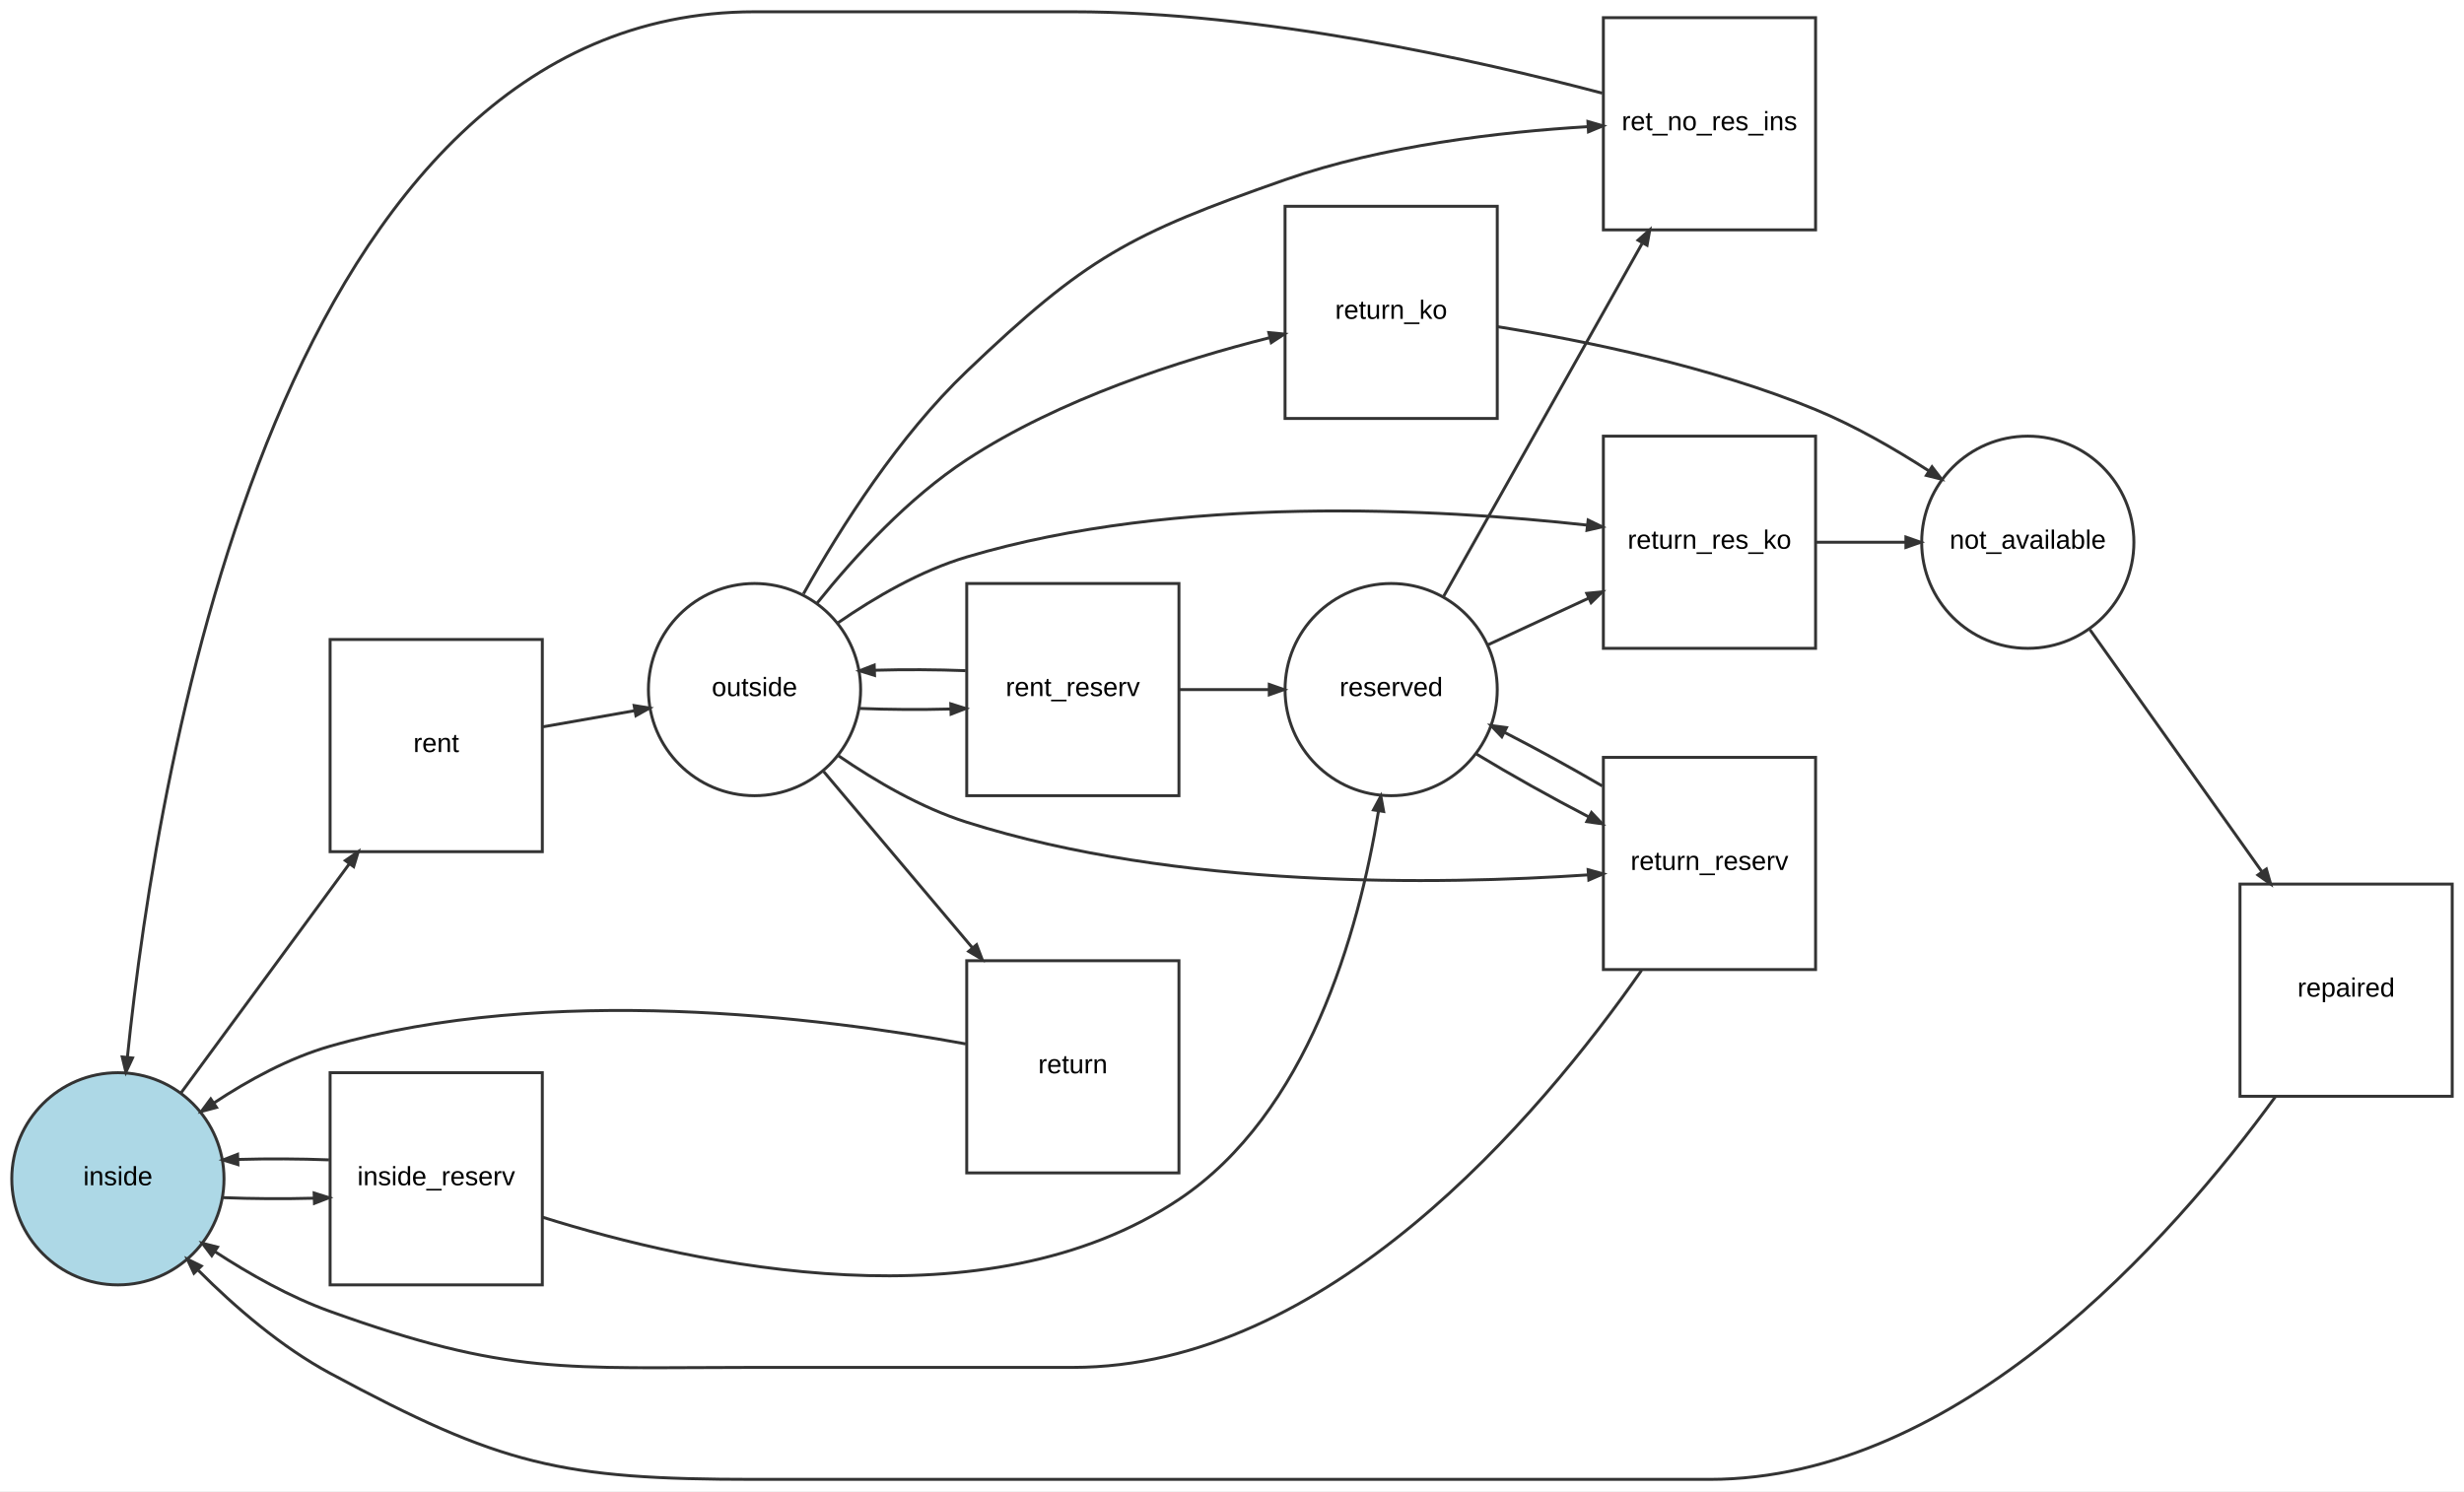
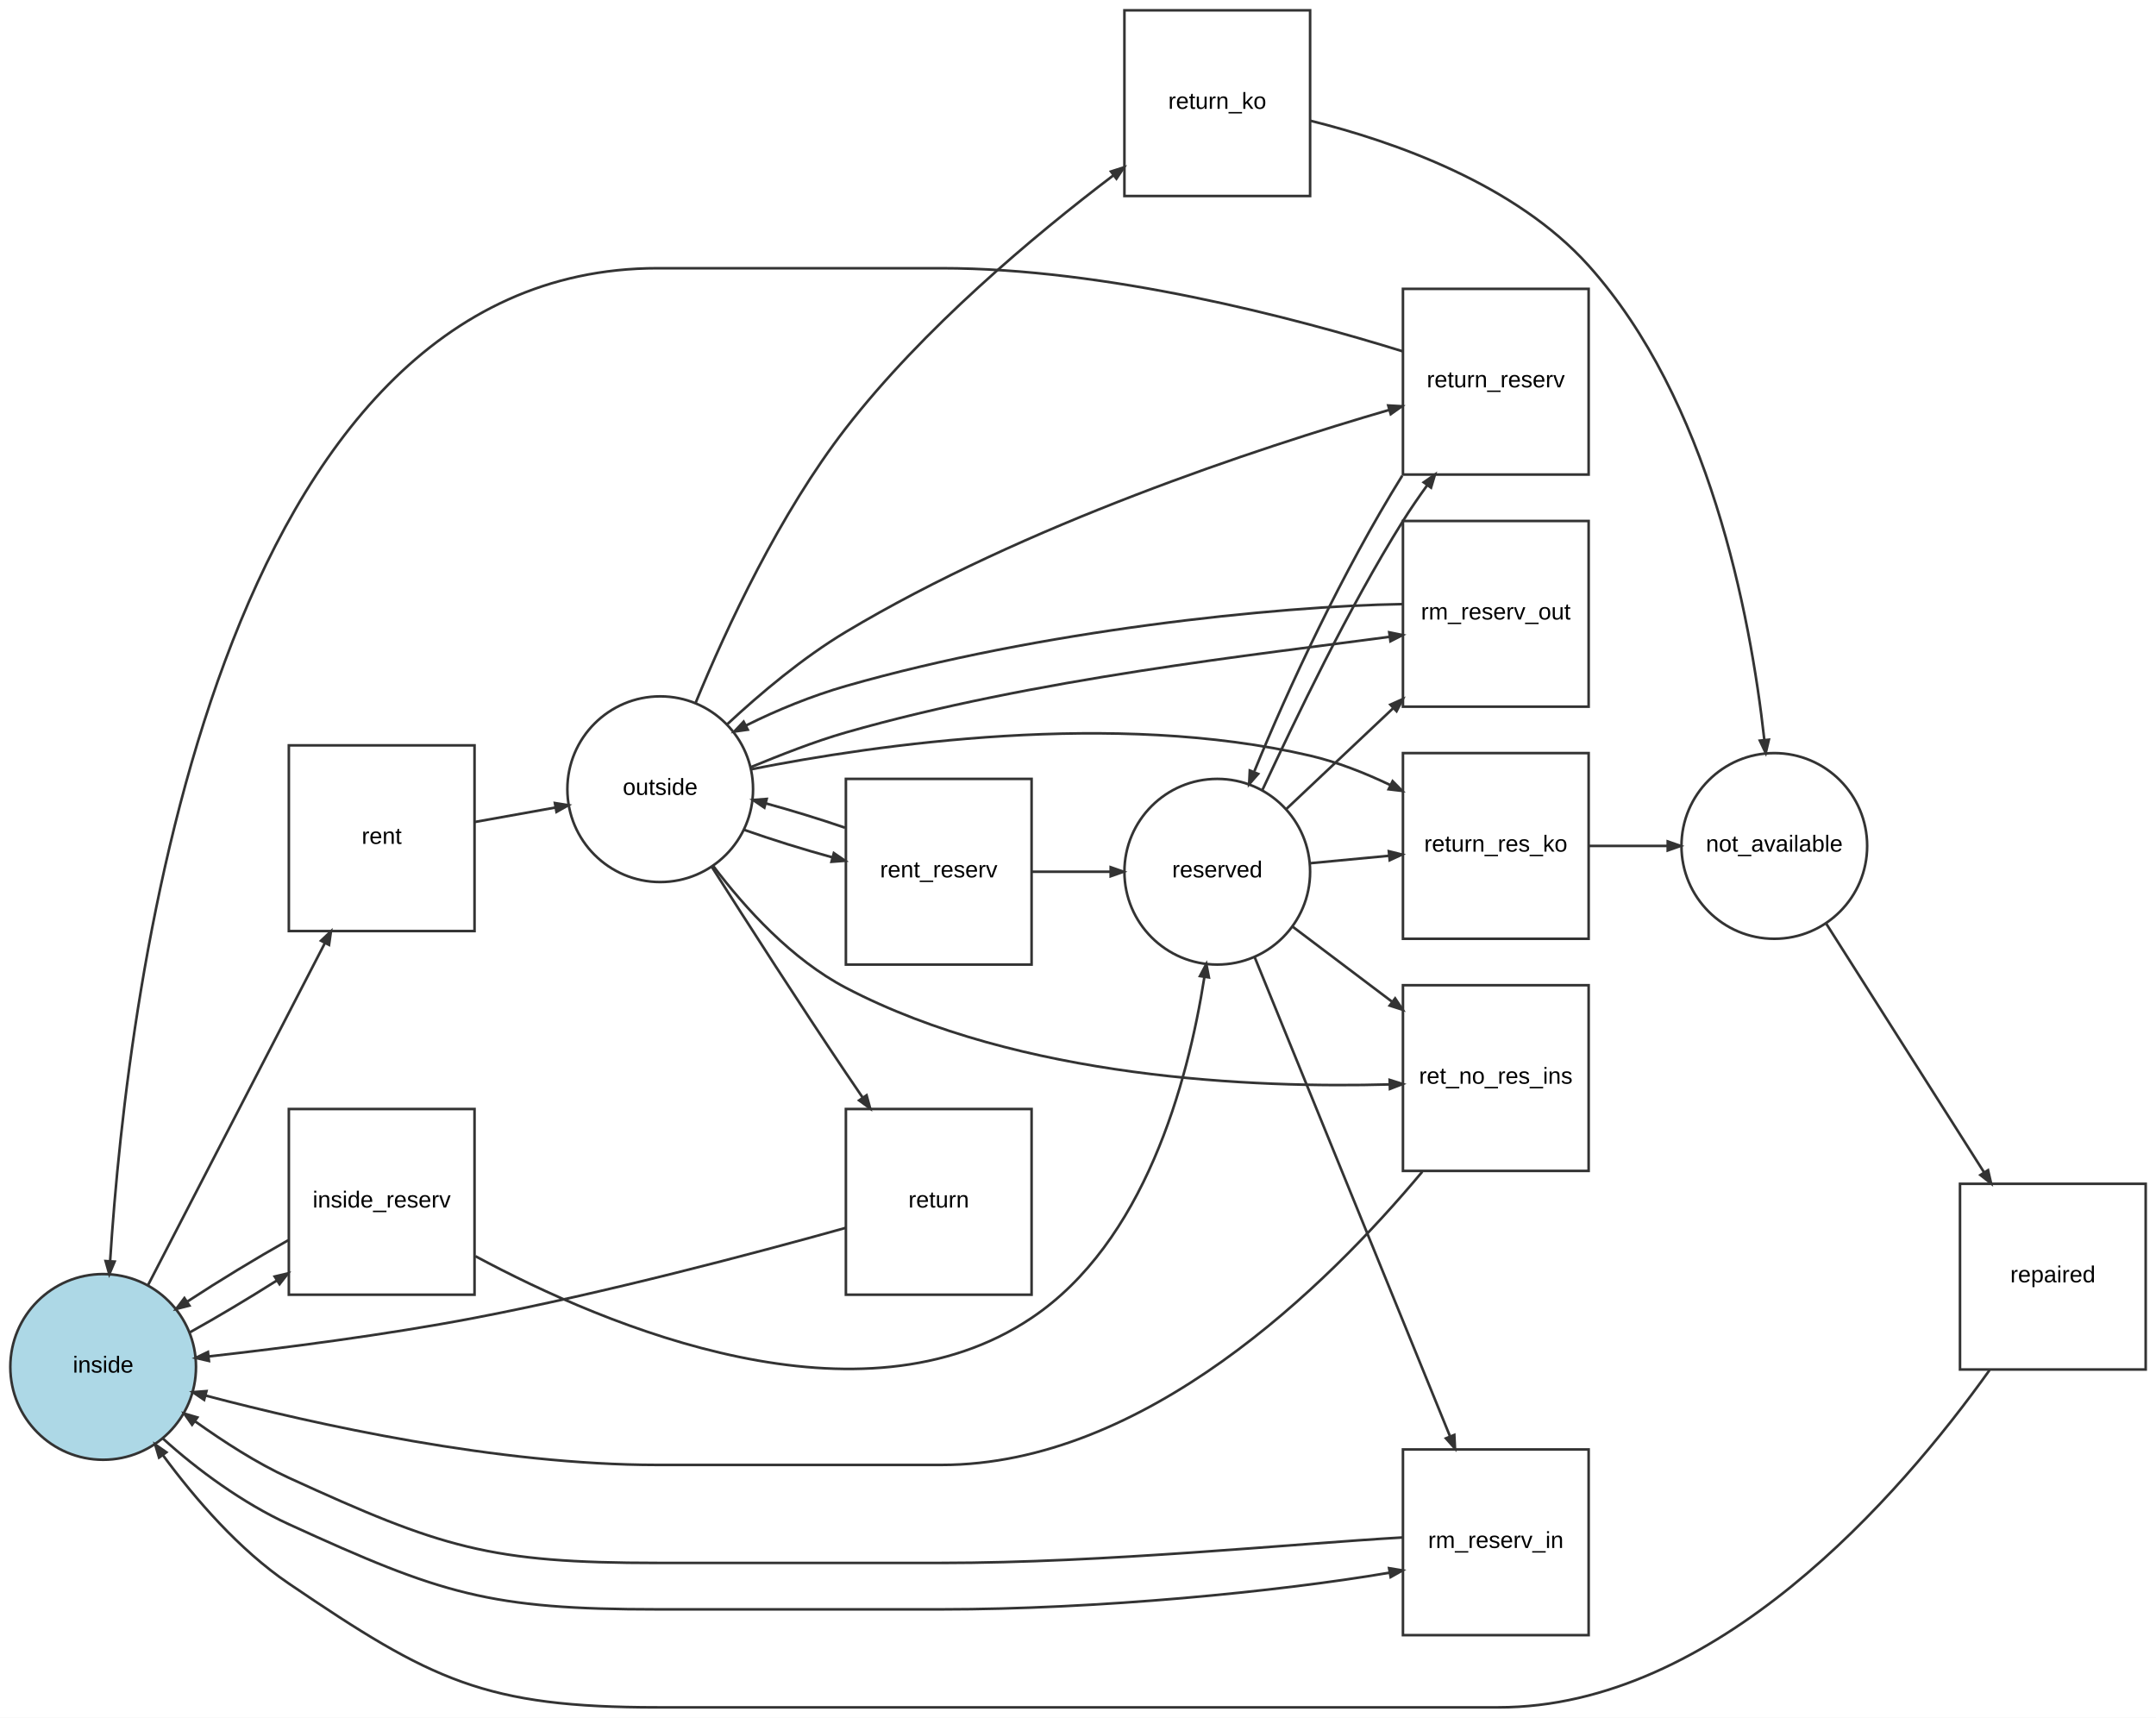
- <svg xmlns="http://www.w3.org/2000/svg" width="836pt" height="506pt" viewBox="0.00 0.00 836.00 506.00">
-   <g id="graph0" class="graph" transform="scale(1 1) rotate(0) translate(4 502)">
-     <polygon fill="#ffffff" stroke="transparent" points="-4,4 -4,-502 832,-502 832,4 -4,4" />
+ <svg xmlns="http://www.w3.org/2000/svg" width="836pt" height="666pt" viewBox="0.00 0.00 836.00 666.00">
+   <g id="graph0" class="graph" transform="scale(1 1) rotate(0) translate(4 662)">
+     <polygon fill="white" stroke="none" points="-4,4 -4,-662 832,-662 832,4 -4,4" />
    <g id="node1" class="node">
-       <ellipse fill="#add8e6" stroke="#333333" cx="36" cy="-102" rx="36" ry="36" />
-       <text text-anchor="middle" x="36" y="-99.8" font-family="Arial" font-size="9.00" fill="#000000">inside</text>
+       <ellipse fill="lightblue" stroke="#333333" cx="36" cy="-132" rx="36" ry="36" />
+       <text text-anchor="middle" x="36" y="-129.8" font-family="Arial" font-size="9.00">inside</text>
    </g>
    <g id="node5" class="node">
-       <polygon fill="none" stroke="#333333" points="180,-285 108,-285 108,-213 180,-213 180,-285" />
-       <text text-anchor="middle" x="144" y="-246.8" font-family="Arial" font-size="9.00" fill="#000000">rent</text>
+       <polygon fill="none" stroke="#333333" points="180,-373 108,-373 108,-301 180,-301 180,-373" />
+       <text text-anchor="middle" x="144" y="-334.8" font-family="Arial" font-size="9.00">rent</text>
    </g>
    <g id="edge1" class="edge">
-       <path fill="none" stroke="#333333" d="M57.337,-131.042C73.667,-153.269 96.379,-184.183 114.456,-208.787" />
-       <polygon fill="#333333" stroke="#333333" points="113.174,-209.998 117.545,-212.991 115.995,-207.926 113.174,-209.998" />
+       <path fill="none" stroke="#333333" d="M53.33,-163.582C71.746,-199.197 101.747,-257.219 121.919,-296.23" />
+       <polygon fill="#333333" stroke="#333333" points="120.477,-297.252 124.329,-300.89 123.586,-295.645 120.477,-297.252" />
    </g>
    <g id="node6" class="node">
-       <polygon fill="none" stroke="#333333" points="180,-138 108,-138 108,-66 180,-66 180,-138" />
-       <text text-anchor="middle" x="144" y="-99.8" font-family="Arial" font-size="9.00" fill="#000000">inside_reserv</text>
+       <polygon fill="none" stroke="#333333" points="180,-232 108,-232 108,-160 180,-160 180,-232" />
+       <text text-anchor="middle" x="144" y="-193.8" font-family="Arial" font-size="9.00">inside_reserv</text>
    </g>
    <g id="edge3" class="edge">
-       <path fill="none" stroke="#333333" d="M71.663,-95.609C81.499,-95.21 92.257,-95.144 102.397,-95.411" />
-       <polygon fill="#333333" stroke="#333333" points="102.582,-97.168 107.636,-95.581 102.695,-93.669 102.582,-97.168" />
+       <path fill="none" stroke="#333333" d="M69.668,-145.437C80.301,-151.349 92.221,-158.456 103.31,-165.479" />
+       <polygon fill="#333333" stroke="#333333" points="102.521,-167.052 107.677,-168.268 104.405,-164.102 102.521,-167.052" />
+     </g>
+     <g id="node15" class="node">
+       <polygon fill="none" stroke="#333333" points="612,-100 540,-100 540,-28 612,-28 612,-100" />
+       <text text-anchor="middle" x="576" y="-61.8" font-family="Arial" font-size="9.00">rm_reserv_in</text>
+     </g>
+     <g id="edge28" class="edge">
+       <path fill="none" stroke="#333333" d="M59.164,-104.232C72.469,-92.143 90.219,-79.143 108,-71 167.303,-43.841 185.774,-38 251,-38 251,-38 251,-38 361,-38 421.705,-38 491.792,-44.882 534.749,-52.206" />
+       <polygon fill="#333333" stroke="#333333" points="534.624,-53.961 539.851,-53.101 535.229,-50.514 534.624,-53.961" />
    </g>
    <g id="node2" class="node">
-       <ellipse fill="none" stroke="#333333" cx="252" cy="-268" rx="36" ry="36" />
-       <text text-anchor="middle" x="252" y="-265.8" font-family="Arial" font-size="9.00" fill="#000000">outside</text>
+       <ellipse fill="none" stroke="#333333" cx="252" cy="-356" rx="36" ry="36" />
+       <text text-anchor="middle" x="252" y="-353.8" font-family="Arial" font-size="9.00">outside</text>
    </g>
    <g id="node7" class="node">
-       <polygon fill="none" stroke="#333333" points="396,-304 324,-304 324,-232 396,-232 396,-304" />
-       <text text-anchor="middle" x="360" y="-265.8" font-family="Arial" font-size="9.00" fill="#000000">rent_reserv</text>
+       <polygon fill="none" stroke="#333333" points="396,-360 324,-360 324,-288 396,-288 396,-360" />
+       <text text-anchor="middle" x="360" y="-321.8" font-family="Arial" font-size="9.00">rent_reserv</text>
    </g>
    <g id="edge6" class="edge">
-       <path fill="none" stroke="#333333" d="M287.663,-261.608C297.499,-261.209 308.257,-261.144 318.397,-261.411" />
-       <polygon fill="#333333" stroke="#333333" points="318.582,-263.168 323.636,-261.581 318.695,-259.669 318.582,-263.168" />
+       <path fill="none" stroke="#333333" d="M284.517,-340.255C295.207,-336.482 307.301,-332.715 318.586,-329.622" />
+       <polygon fill="#333333" stroke="#333333" points="319.33,-331.235 323.707,-328.251 318.424,-327.854 319.33,-331.235" />
    </g>
    <g id="node8" class="node">
-       <polygon fill="none" stroke="#333333" points="396,-176 324,-176 324,-104 396,-104 396,-176" />
-       <text text-anchor="middle" x="360" y="-137.8" font-family="Arial" font-size="9.00" fill="#000000">return</text>
+       <polygon fill="none" stroke="#333333" points="396,-232 324,-232 324,-160 396,-160 396,-232" />
+       <text text-anchor="middle" x="360" y="-193.8" font-family="Arial" font-size="9.00">return</text>
    </g>
    <g id="edge9" class="edge">
-       <path fill="none" stroke="#333333" d="M275.434,-240.226C290.207,-222.717 309.531,-199.815 325.977,-180.324" />
-       <polygon fill="#333333" stroke="#333333" points="327.339,-181.424 329.225,-176.474 324.663,-179.167 327.339,-181.424" />
+       <path fill="none" stroke="#333333" d="M271.985,-325.922C286.115,-303.7 305.99,-272.785 324,-246 326.073,-242.917 328.235,-239.74 330.422,-236.554" />
+       <polygon fill="#333333" stroke="#333333" points="332.019,-237.321 333.414,-232.21 329.137,-235.335 332.019,-237.321" />
    </g>
    <g id="node9" class="node">
-       <polygon fill="none" stroke="#333333" points="612,-245 540,-245 540,-173 612,-173 612,-245" />
-       <text text-anchor="middle" x="576" y="-206.8" font-family="Arial" font-size="9.00" fill="#000000">return_reserv</text>
+       <polygon fill="none" stroke="#333333" points="612,-550 540,-550 540,-478 612,-478 612,-550" />
+       <text text-anchor="middle" x="576" y="-511.8" font-family="Arial" font-size="9.00">return_reserv</text>
    </g>
    <g id="edge11" class="edge">
-       <path fill="none" stroke="#333333" d="M280.462,-245.567C293.077,-236.898 308.544,-227.901 324,-223 395.475,-200.337 483.995,-201.717 534.836,-205.123" />
-       <polygon fill="#333333" stroke="#333333" points="534.828,-206.876 539.938,-205.48 535.073,-203.385 534.828,-206.876" />
+       <path fill="none" stroke="#333333" d="M277.981,-381.179C290.897,-393.19 307.406,-407.069 324,-417 393.319,-458.484 483.515,-488.183 534.756,-503.09" />
+       <polygon fill="#333333" stroke="#333333" points="534.301,-504.781 539.591,-504.487 535.273,-501.418 534.301,-504.781" />
    </g>
    <g id="node10" class="node">
-       <polygon fill="none" stroke="#333333" points="504,-432 432,-432 432,-360 504,-360 504,-432" />
-       <text text-anchor="middle" x="468" y="-393.8" font-family="Arial" font-size="9.00" fill="#000000">return_ko</text>
+       <polygon fill="none" stroke="#333333" points="504,-658 432,-658 432,-586 504,-586 504,-658" />
+       <text text-anchor="middle" x="468" y="-619.8" font-family="Arial" font-size="9.00">return_ko</text>
    </g>
    <g id="edge15" class="edge">
-       <path fill="none" stroke="#333333" d="M273.199,-297.308C286.266,-313.577 304.266,-333.077 324,-346 355.498,-366.627 396.46,-379.769 426.64,-387.376" />
-       <polygon fill="#333333" stroke="#333333" points="426.492,-389.142 431.765,-388.641 427.33,-385.744 426.492,-389.142" />
+       <path fill="none" stroke="#333333" d="M265.714,-389.452C277.963,-419.18 298.387,-462.925 324,-496 353.859,-534.558 396.734,-570.481 427.742,-594.024" />
+       <polygon fill="#333333" stroke="#333333" points="426.799,-595.505 431.844,-597.119 428.907,-592.711 426.799,-595.505" />
    </g>
    <g id="node11" class="node">
-       <polygon fill="none" stroke="#333333" points="612,-354 540,-354 540,-282 612,-282 612,-354" />
-       <text text-anchor="middle" x="576" y="-315.8" font-family="Arial" font-size="9.00" fill="#000000">return_res_ko</text>
+       <polygon fill="none" stroke="#333333" points="612,-370 540,-370 540,-298 612,-298 612,-370" />
+       <text text-anchor="middle" x="576" y="-331.8" font-family="Arial" font-size="9.00">return_res_ko</text>
    </g>
    <g id="edge17" class="edge">
-       <path fill="none" stroke="#333333" d="M280.379,-290.702C292.98,-299.417 308.459,-308.375 324,-313 395.568,-334.296 483.692,-329.423 534.502,-323.806" />
-       <polygon fill="#333333" stroke="#333333" points="534.833,-325.53 539.603,-323.226 534.437,-322.052 534.833,-325.53" />
+       <path fill="none" stroke="#333333" d="M287.227,-363.714C336.041,-373.385 428.145,-386.681 504,-369 514.467,-366.56 525.164,-362.345 534.975,-357.667" />
+       <polygon fill="#333333" stroke="#333333" points="535.998,-359.114 539.715,-355.339 534.455,-355.972 535.998,-359.114" />
    </g>
    <g id="node12" class="node">
-       <polygon fill="none" stroke="#333333" points="612,-496 540,-496 540,-424 612,-424 612,-496" />
-       <text text-anchor="middle" x="576" y="-457.8" font-family="Arial" font-size="9.00" fill="#000000">ret_no_res_ins</text>
+       <polygon fill="none" stroke="#333333" points="612,-280 540,-280 540,-208 612,-208 612,-280" />
+       <text text-anchor="middle" x="576" y="-241.8" font-family="Arial" font-size="9.00">ret_no_res_ins</text>
    </g>
    <g id="edge20" class="edge">
-       <path fill="none" stroke="#333333" d="M268.622,-300.518C281.511,-323.523 301.019,-354.058 324,-376 364.519,-414.688 379.119,-422.503 432,-441 465.276,-452.639 505.151,-457.233 534.495,-459.004" />
-       <polygon fill="#333333" stroke="#333333" points="534.758,-460.772 539.848,-459.303 534.953,-457.277 534.758,-460.772" />
+       <path fill="none" stroke="#333333" d="M272.448,-326.369C285.075,-309.648 303.057,-289.963 324,-279 391.647,-243.59 482.923,-240.105 534.706,-241.533" />
+       <polygon fill="#333333" stroke="#333333" points="534.846,-243.288 539.899,-241.696 534.956,-239.79 534.846,-243.288" />
+     </g>
+     <g id="node14" class="node">
+       <polygon fill="none" stroke="#333333" points="612,-460 540,-460 540,-388 612,-388 612,-460" />
+       <text text-anchor="middle" x="576" y="-421.8" font-family="Arial" font-size="9.00">rm_reserv_out</text>
+     </g>
+     <g id="edge25" class="edge">
+       <path fill="none" stroke="#333333" d="M286.989,-364.499C298.5,-369.196 311.587,-374.444 324,-378 396.665,-398.818 484.697,-408.352 534.842,-415.086" />
+       <polygon fill="#333333" stroke="#333333" points="534.682,-416.83 539.872,-415.77 535.154,-413.362 534.682,-416.83" />
    </g>
    <g id="node3" class="node">
-       <ellipse fill="none" stroke="#333333" cx="468" cy="-268" rx="36" ry="36" />
-       <text text-anchor="middle" x="468" y="-265.8" font-family="Arial" font-size="9.00" fill="#000000">reserved</text>
+       <ellipse fill="none" stroke="#333333" cx="468" cy="-324" rx="36" ry="36" />
+       <text text-anchor="middle" x="468" y="-321.8" font-family="Arial" font-size="9.00">reserved</text>
    </g>
    <g id="edge12" class="edge">
-       <path fill="none" stroke="#333333" d="M496.942,-246.132C508.628,-239.052 522.326,-231.397 535.006,-224.822" />
-       <polygon fill="#333333" stroke="#333333" points="535.977,-226.291 539.627,-222.451 534.379,-223.177 535.977,-226.291" />
+       <path fill="none" stroke="#333333" d="M485.465,-355.626C498.692,-383.876 518.548,-425.645 540,-460 542.85,-464.564 546.067,-469.218 549.368,-473.805" />
+       <polygon fill="#333333" stroke="#333333" points="548.058,-474.98 552.414,-477.994 550.889,-472.921 548.058,-474.98" />
    </g>
    <g id="edge18" class="edge">
-       <path fill="none" stroke="#333333" d="M500.697,-283.137C511.453,-288.117 523.552,-293.718 534.854,-298.951" />
-       <polygon fill="#333333" stroke="#333333" points="534.369,-300.655 539.642,-301.168 535.84,-297.479 534.369,-300.655" />
+       <path fill="none" stroke="#333333" d="M504.002,-327.302C513.759,-328.223 524.439,-329.23 534.485,-330.178" />
+       <polygon fill="#333333" stroke="#333333" points="534.53,-331.94 539.672,-330.667 534.859,-328.455 534.53,-331.94" />
    </g>
    <g id="edge21" class="edge">
-       <path fill="none" stroke="#333333" d="M485.834,-299.705C504.239,-332.426 533.019,-383.589 553.097,-419.284" />
-       <polygon fill="#333333" stroke="#333333" points="551.771,-420.495 555.747,-423.995 554.821,-418.78 551.771,-420.495" />
+       <path fill="none" stroke="#333333" d="M497.128,-302.772C508.92,-293.872 522.837,-283.368 535.62,-273.721" />
+       <polygon fill="#333333" stroke="#333333" points="536.97,-274.894 539.907,-270.485 534.862,-272.1 536.97,-274.894" />
+     </g>
+     <g id="edge26" class="edge">
+       <path fill="none" stroke="#333333" d="M494.66,-348.207C507.093,-359.937 522.291,-374.274 536.108,-387.31" />
+       <polygon fill="#333333" stroke="#333333" points="535.128,-388.791 539.966,-390.949 537.53,-386.245 535.128,-388.791" />
+     </g>
+     <g id="edge29" class="edge">
+       <path fill="none" stroke="#333333" d="M482.533,-290.807C501.835,-243.461 537.251,-156.592 558.204,-105.197" />
+       <polygon fill="#333333" stroke="#333333" points="559.919,-105.627 560.186,-100.336 556.678,-104.306 559.919,-105.627" />
    </g>
    <g id="node4" class="node">
-       <ellipse fill="none" stroke="#333333" cx="684" cy="-318" rx="36" ry="36" />
-       <text text-anchor="middle" x="684" y="-315.8" font-family="Arial" font-size="9.00" fill="#000000">not_available</text>
+       <ellipse fill="none" stroke="#333333" cx="684" cy="-334" rx="36" ry="36" />
+       <text text-anchor="middle" x="684" y="-331.8" font-family="Arial" font-size="9.00">not_available</text>
    </g>
    <g id="node13" class="node">
-       <polygon fill="none" stroke="#333333" points="828,-202 756,-202 756,-130 828,-130 828,-202" />
-       <text text-anchor="middle" x="792" y="-163.8" font-family="Arial" font-size="9.00" fill="#000000">repaired</text>
+       <polygon fill="none" stroke="#333333" points="828,-203 756,-203 756,-131 828,-131 828,-203" />
+       <text text-anchor="middle" x="792" y="-164.8" font-family="Arial" font-size="9.00">repaired</text>
    </g>
    <g id="edge23" class="edge">
-       <path fill="none" stroke="#333333" d="M705.08,-288.332C721.745,-264.877 745.174,-231.903 763.509,-206.098" />
-       <polygon fill="#333333" stroke="#333333" points="764.937,-207.11 766.407,-202.02 762.084,-205.083 764.937,-207.11" />
+       <path fill="none" stroke="#333333" d="M704.196,-303.758C721.312,-276.792 746.501,-237.107 765.342,-207.424" />
+       <polygon fill="#333333" stroke="#333333" points="766.872,-208.279 768.074,-203.12 763.917,-206.404 766.872,-208.279" />
    </g>
    <g id="edge2" class="edge">
-       <path fill="none" stroke="#333333" d="M180.263,-255.38C190.269,-257.14 201.189,-259.061 211.422,-260.861" />
-       <polygon fill="#333333" stroke="#333333" points="211.155,-262.591 216.383,-261.734 211.762,-259.144 211.155,-262.591" />
+       <path fill="none" stroke="#333333" d="M180.002,-343.274C190.056,-345.076 201.09,-347.054 211.4,-348.902" />
+       <polygon fill="#333333" stroke="#333333" points="211.166,-350.638 216.396,-349.797 211.783,-347.193 211.166,-350.638" />
    </g>
    <g id="edge4" class="edge">
-       <path fill="none" stroke="#333333" d="M107.636,-108.419C97.757,-108.802 86.993,-108.853 76.882,-108.57" />
-       <polygon fill="#333333" stroke="#333333" points="76.719,-106.813 71.663,-108.391 76.6,-110.311 76.719,-106.813" />
+       <path fill="none" stroke="#333333" d="M107.786,-181.139C95.174,-174.038 81.041,-165.453 68.74,-157.406" />
+       <polygon fill="#333333" stroke="#333333" points="69.434,-155.767 64.298,-154.47 67.504,-158.687 69.434,-155.767" />
    </g>
    <g id="edge5" class="edge">
-       <path fill="none" stroke="#333333" d="M180.114,-88.958C232.5,-72.506 330.46,-51.287 396,-95 439.733,-124.169 456.943,-185.441 463.689,-226.668" />
-       <polygon fill="#333333" stroke="#333333" points="461.997,-227.174 464.499,-231.844 465.455,-226.633 461.997,-227.174" />
+       <path fill="none" stroke="#333333" d="M180.299,-174.954C232.071,-147.121 329.63,-106.497 396,-151 439.702,-180.303 456.526,-241.841 462.989,-283.054" />
+       <polygon fill="#333333" stroke="#333333" points="461.292,-283.54 463.763,-288.227 464.754,-283.023 461.292,-283.54" />
    </g>
    <g id="edge7" class="edge">
-       <path fill="none" stroke="#333333" d="M323.636,-274.419C313.757,-274.803 302.993,-274.853 292.882,-274.57" />
-       <polygon fill="#333333" stroke="#333333" points="292.719,-272.813 287.663,-274.392 292.6,-276.311 292.719,-272.813" />
+       <path fill="none" stroke="#333333" d="M323.672,-341.07C313.806,-344.448 303.016,-347.758 292.904,-350.517" />
+       <polygon fill="#333333" stroke="#333333" points="292.382,-348.845 288.002,-351.825 293.284,-352.227 292.382,-348.845" />
    </g>
    <g id="edge8" class="edge">
-       <path fill="none" stroke="#333333" d="M396.263,-268C405.969,-268 416.535,-268 426.5,-268" />
-       <polygon fill="#333333" stroke="#333333" points="426.649,-269.75 431.649,-268 426.649,-266.25 426.649,-269.75" />
+       <path fill="none" stroke="#333333" d="M396.002,-324C405.759,-324 416.439,-324 426.485,-324" />
+       <polygon fill="#333333" stroke="#333333" points="426.672,-325.75 431.672,-324 426.672,-322.25 426.672,-325.75" />
    </g>
    <g id="edge10" class="edge">
-       <path fill="none" stroke="#333333" d="M323.669,-147.767C273.906,-156.899 182.255,-168.296 108,-147 94.118,-143.019 80.317,-135.494 68.567,-127.722" />
-       <polygon fill="#333333" stroke="#333333" points="69.456,-126.21 64.335,-124.853 67.492,-129.107 69.456,-126.21" />
+       <path fill="none" stroke="#333333" d="M323.943,-185.923C288.046,-175.905 230.512,-160.672 180,-151 145.497,-144.393 105.872,-139.322 77.097,-136.088" />
+       <polygon fill="#333333" stroke="#333333" points="77.017,-134.318 71.854,-135.505 76.63,-137.797 77.017,-134.318" />
    </g>
    <g id="edge13" class="edge">
-       <path fill="none" stroke="#333333" d="M552.955,-172.735C517.904,-122.54 446.092,-38 360,-38 252,-38 252,-38 252,-38 187.445,-38 168.753,-35.174 108,-57 94.409,-61.883 80.676,-69.618 68.9,-77.309" />
-       <polygon fill="#333333" stroke="#333333" points="67.847,-75.907 64.654,-80.135 69.786,-78.821 67.847,-75.907" />
+       <path fill="none" stroke="#333333" d="M539.862,-525.791C497.832,-538.825 425.102,-558 361,-558 251,-558 251,-558 251,-558 79.874,-558 45.576,-280.118 38.713,-173.219" />
+       <polygon fill="#333333" stroke="#333333" points="40.443,-172.836 38.388,-167.953 36.949,-173.052 40.443,-172.836" />
    </g>
    <g id="edge14" class="edge">
-       <path fill="none" stroke="#333333" d="M539.625,-235.291C528.95,-241.537 517.243,-247.957 506.443,-253.493" />
-       <polygon fill="#333333" stroke="#333333" points="505.544,-251.987 501.876,-255.809 507.127,-255.109 505.544,-251.987" />
+       <path fill="none" stroke="#333333" d="M539.714,-477.541C516.639,-440.492 495.439,-394.943 482.391,-362.965" />
+       <polygon fill="#333333" stroke="#333333" points="483.862,-361.934 480.367,-357.953 480.616,-363.245 483.862,-361.934" />
    </g>
    <g id="edge16" class="edge">
-       <path fill="none" stroke="#333333" d="M504.231,-391.126C533.984,-386.323 576.801,-377.549 612,-363 625.225,-357.534 638.773,-349.742 650.498,-342.175" />
-       <polygon fill="#333333" stroke="#333333" points="651.508,-343.606 654.731,-339.402 649.59,-340.678 651.508,-343.606" />
+       <path fill="none" stroke="#333333" d="M504.173,-615.175C536.53,-607.121 583.663,-590.617 612,-559 658.556,-507.055 674.591,-424.654 680.109,-375.303" />
+       <polygon fill="#333333" stroke="#333333" points="681.88,-375.201 680.671,-370.043 678.4,-374.829 681.88,-375.201" />
    </g>
    <g id="edge19" class="edge">
-       <path fill="none" stroke="#333333" d="M612.263,-318C621.969,-318 632.535,-318 642.5,-318" />
-       <polygon fill="#333333" stroke="#333333" points="642.649,-319.75 647.649,-318 642.649,-316.25 642.649,-319.75" />
+       <path fill="none" stroke="#333333" d="M612.002,-334C621.759,-334 632.439,-334 642.485,-334" />
+       <polygon fill="#333333" stroke="#333333" points="642.672,-335.75 647.672,-334 642.672,-332.25 642.672,-335.75" />
    </g>
    <g id="edge22" class="edge">
-       <path fill="none" stroke="#333333" d="M539.653,-470.384C497.001,-481.635 423.967,-498 360,-498 252,-498 252,-498 252,-498 91.622,-498 49.61,-244.578 39.219,-143.195" />
-       <polygon fill="#333333" stroke="#333333" points="40.958,-142.994 38.719,-138.192 37.475,-143.341 40.958,-142.994" />
+       <path fill="none" stroke="#333333" d="M547.496,-207.689C510.437,-163.296 439.945,-94 361,-94 251,-94 251,-94 251,-94 188.995,-94 118.42,-109.656 75.823,-120.87" />
+       <polygon fill="#333333" stroke="#333333" points="75.152,-119.238 70.77,-122.214 76.052,-122.62 75.152,-119.238" />
    </g>
    <g id="edge24" class="edge">
-       <path fill="none" stroke="#333333" d="M768.108,-129.981C732.531,-81.159 660.658,0 576,0 252,0 252,0 252,0 186.03,0 166.099,-4.752 108,-36 91.489,-44.881 75.809,-58.401 63.323,-70.897" />
-       <polygon fill="#333333" stroke="#333333" points="61.808,-69.942 59.554,-74.736 64.306,-72.395 61.808,-69.942" />
+       <path fill="none" stroke="#333333" d="M767.46,-130.763C732.372,-81.647 661.357,-0 577,-0 251,-0 251,-0 251,-0 183.96,-4.10504e-15 163.465,-10.342 108,-48 88.776,-61.052 71.786,-80.676 59.249,-97.674" />
+       <polygon fill="#333333" stroke="#333333" points="57.678,-96.859 56.159,-101.933 60.511,-98.914 57.678,-96.859" />
+     </g>
+     <g id="edge27" class="edge">
+       <path fill="none" stroke="#333333" d="M539.872,-427.77C490.762,-426.993 399.16,-417.532 324,-396 310.987,-392.272 297.233,-386.684 285.331,-380.728" />
+       <polygon fill="#333333" stroke="#333333" points="285.942,-379.074 280.695,-378.34 284.339,-382.186 285.942,-379.074" />
+     </g>
+     <g id="edge30" class="edge">
+       <path fill="none" stroke="#333333" d="M539.851,-65.877C497.506,-63.453 424.172,-56 361,-56 251,-56 251,-56 251,-56 185.774,-56 167.303,-61.841 108,-89 95.369,-94.785 82.753,-103.021 71.735,-110.833" />
+       <polygon fill="#333333" stroke="#333333" points="70.48,-109.58 67.436,-113.915 72.519,-112.424 70.48,-109.58" />
    </g>
  </g>
</svg>
